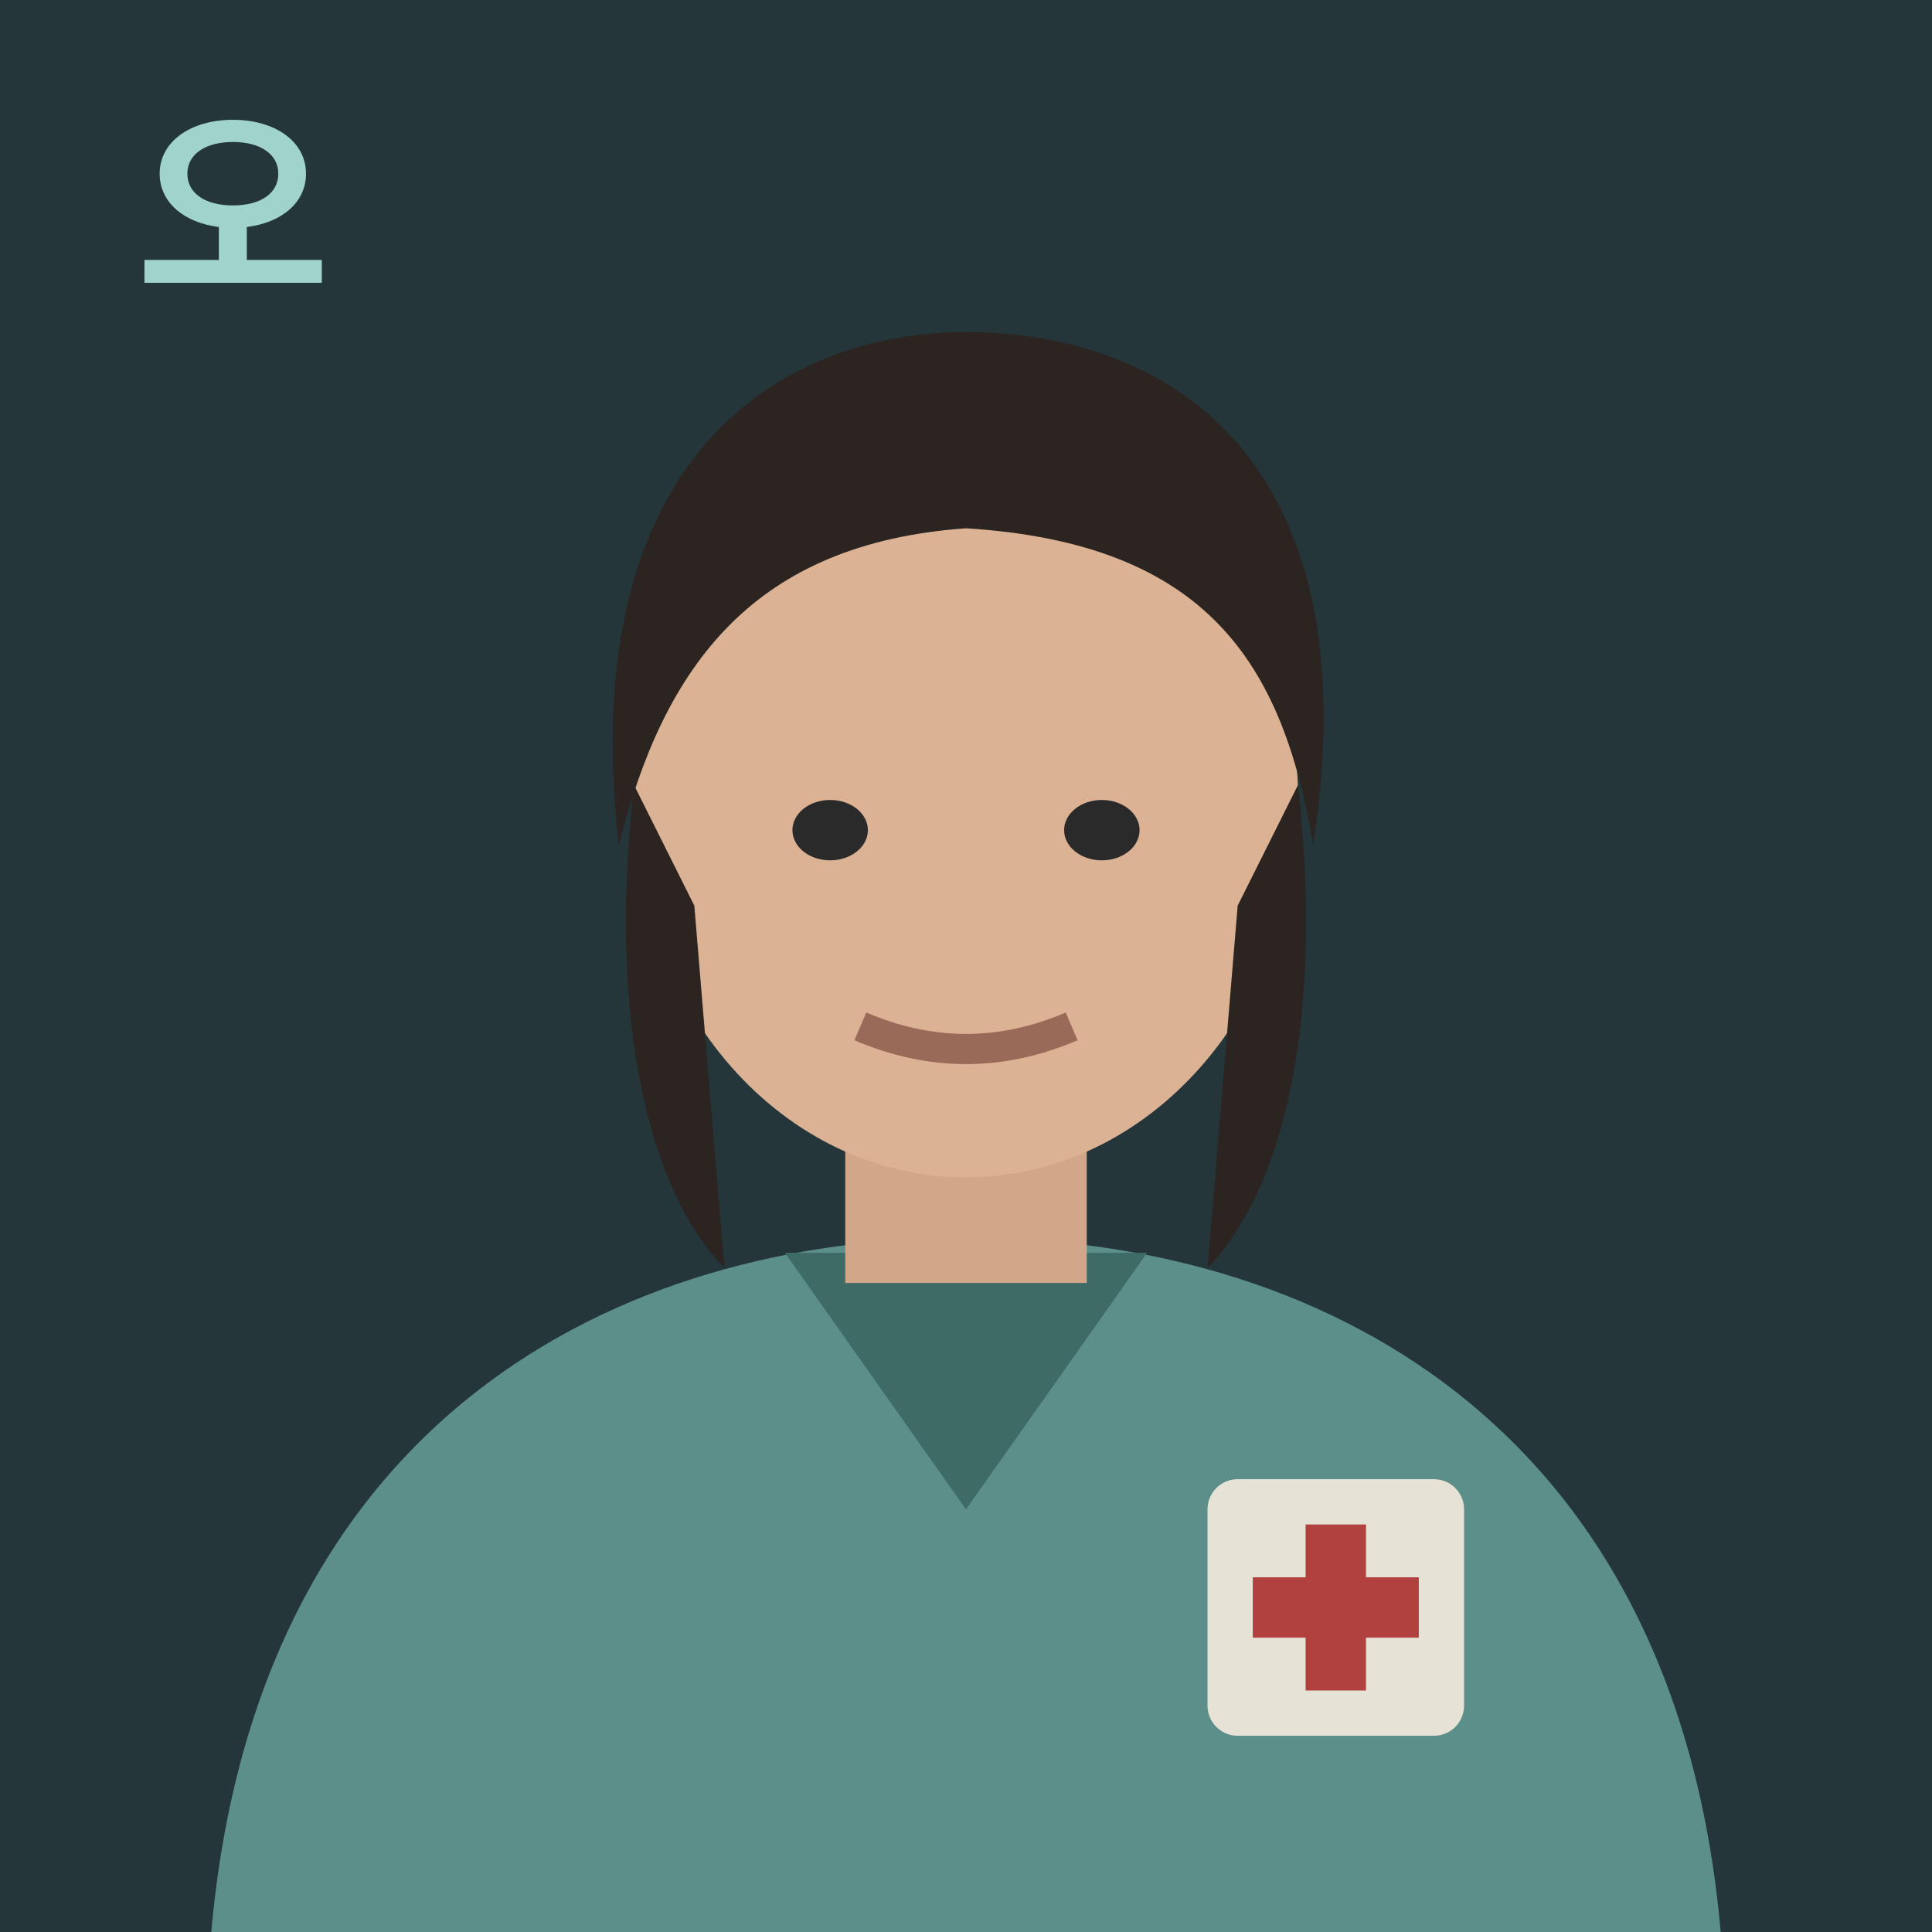
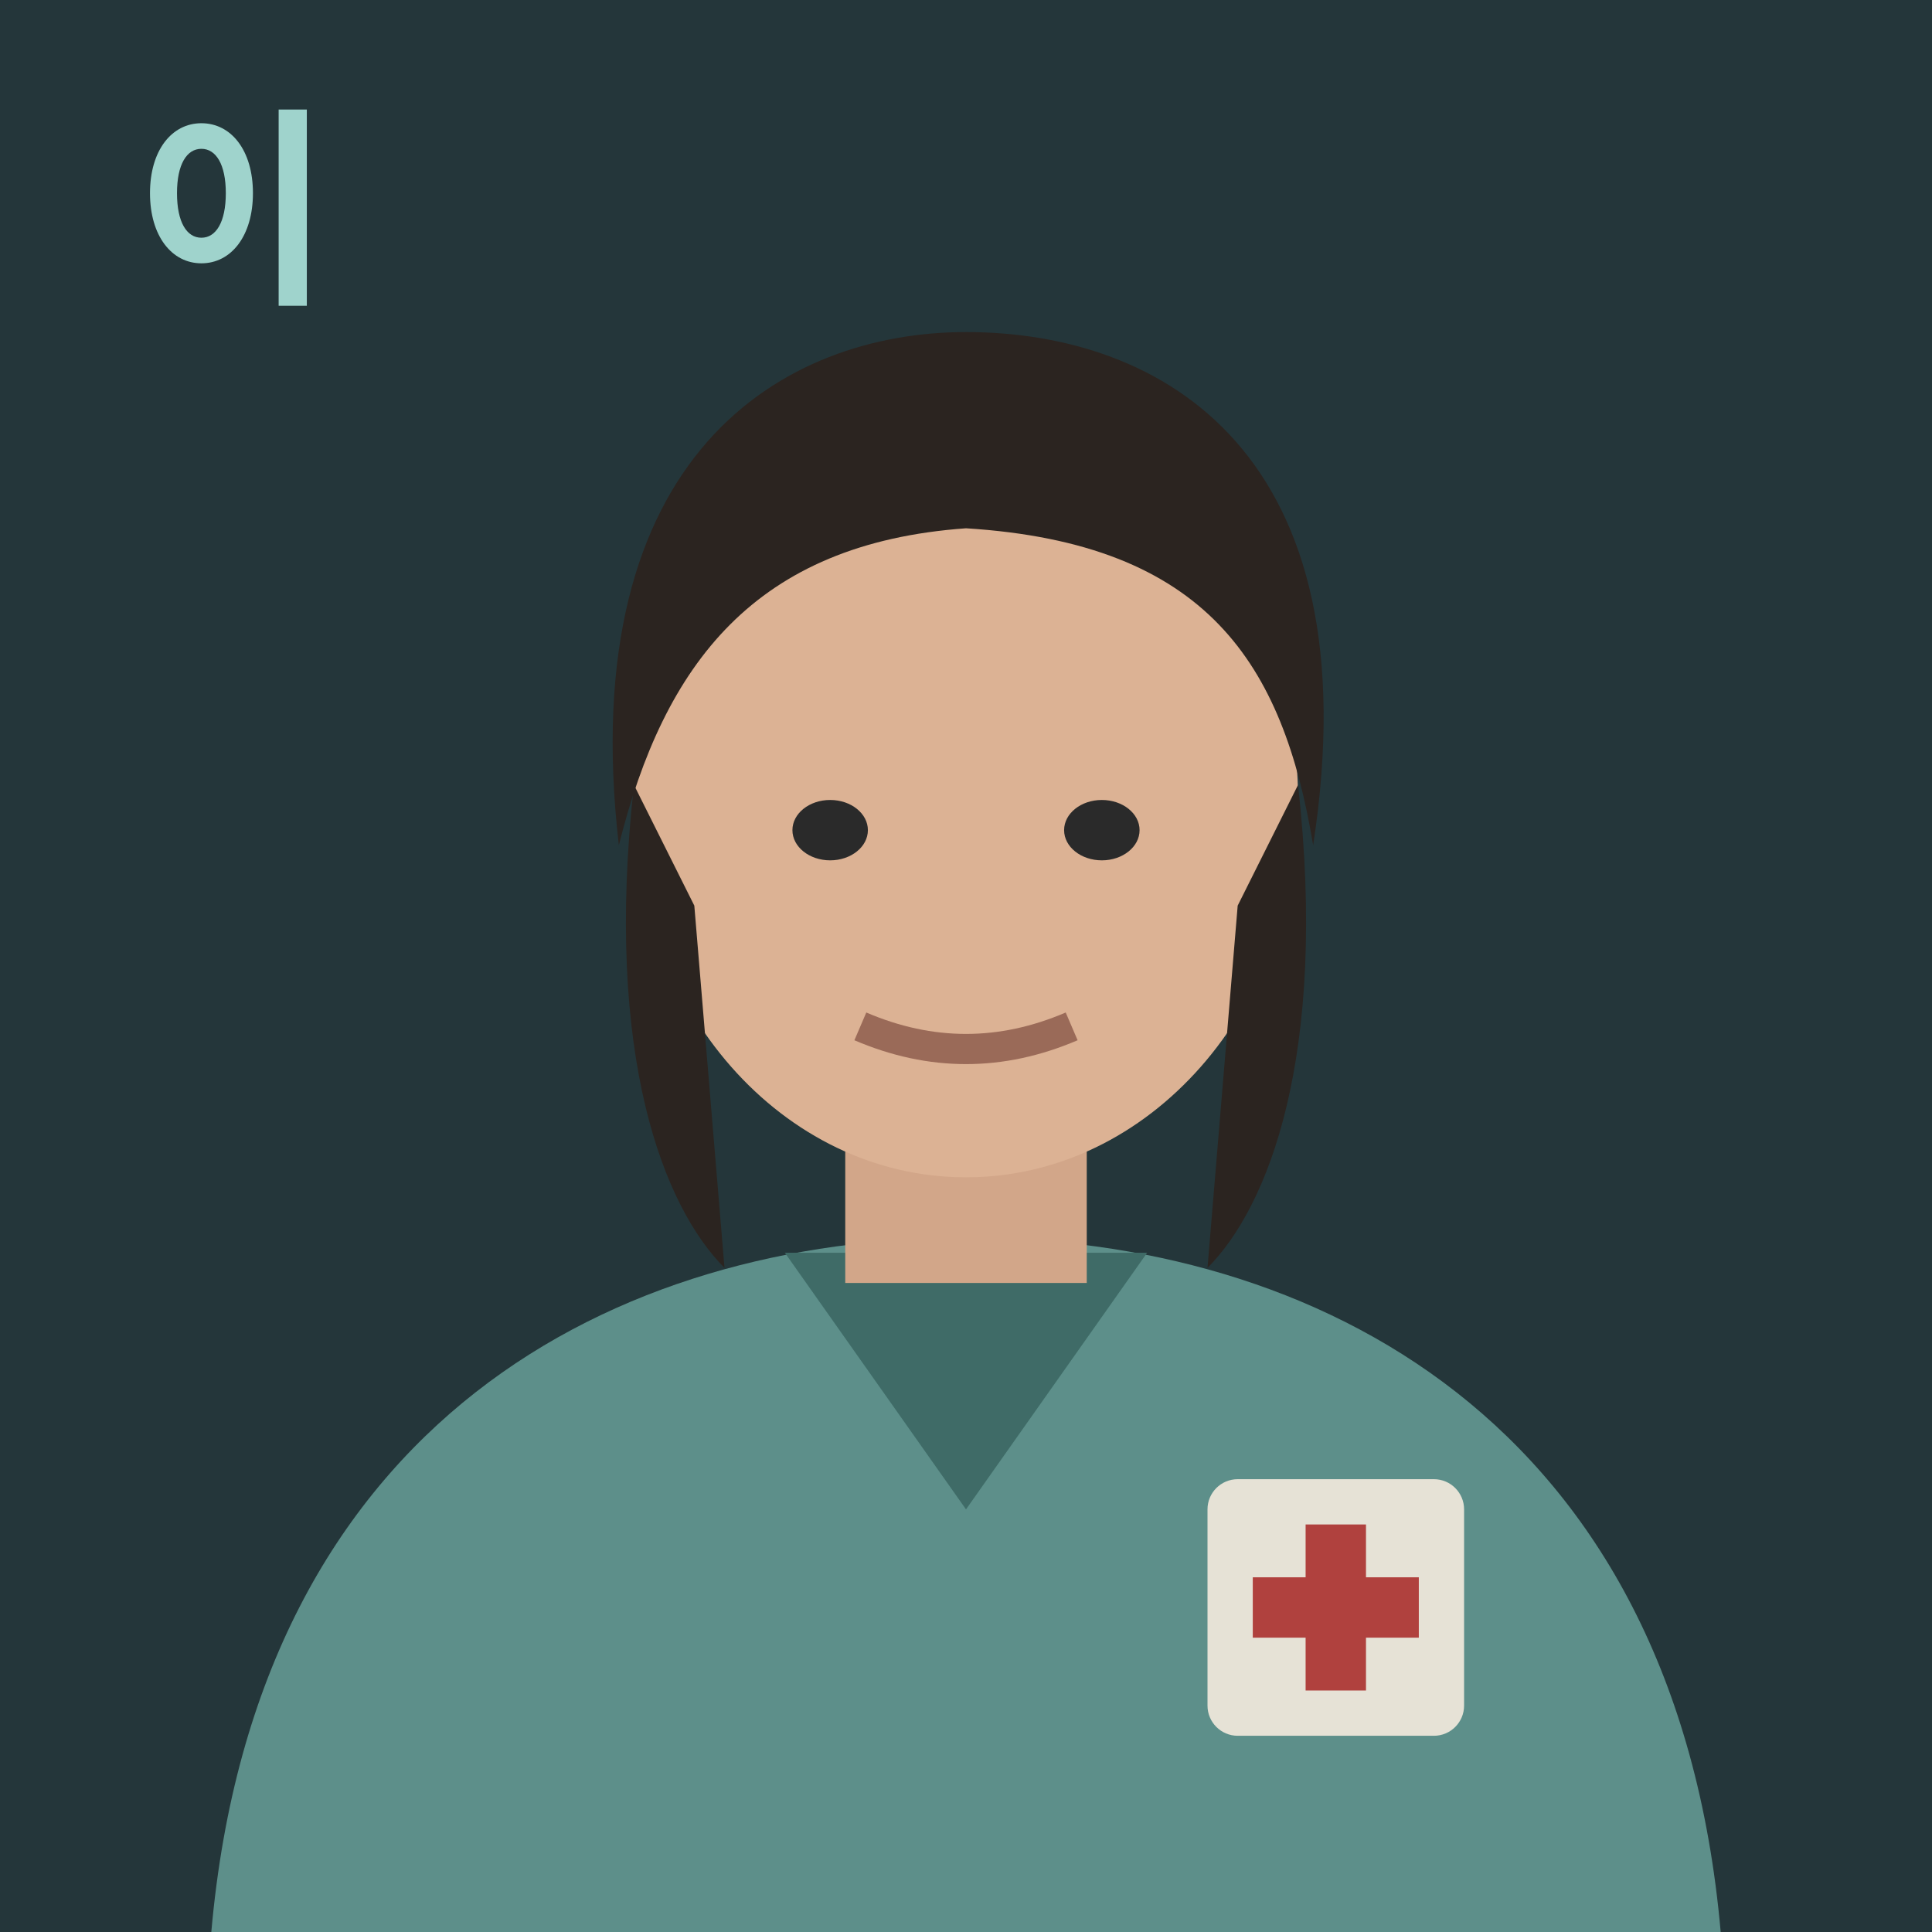
<svg xmlns="http://www.w3.org/2000/svg" viewBox="0 0 256 256">
  <rect width="256" height="256" fill="#24363a" />
  <path d="M28 256 C34 188 82 164 128 164 C174 164 222 188 228 256 Z" fill="#5d8f8a" />
  <path d="M104 166 L128 200 L152 166 Z" fill="#3f6b67" />
  <rect x="160" y="196" width="34" height="34" rx="4" fill="#e6e2d6" />
  <rect x="173" y="202" width="8" height="22" fill="#b0413e" />
  <rect x="166" y="209" width="22" height="8" fill="#b0413e" />
  <rect x="112" y="140" width="32" height="30" fill="#d2a689" />
  <ellipse cx="128" cy="106" rx="44" ry="50" fill="#dcb294" />
  <path d="M82 112 C76 60 104 44 128 44 C154 44 182 60 174 112 C170 88 160 72 128 70 C100 72 88 88 82 112 Z" fill="#2b2420" />
  <path d="M84 104 C80 140 88 160 96 168 L92 120 Z" fill="#2b2420" />
  <path d="M172 104 C176 140 168 160 160 168 L164 120 Z" fill="#2b2420" />
  <ellipse cx="110" cy="110" rx="5" ry="4" fill="#2a2a2a" />
  <ellipse cx="146" cy="110" rx="5" ry="4" fill="#2a2a2a" />
  <path d="M114 136 Q128 142 142 136" stroke="#9a6a58" stroke-width="4" fill="none" />
-   <text x="18" y="38" font-family="Malgun Gothic, sans-serif" font-size="28" font-weight="700" fill="#9fd3cc">오</text>
+   <text x="18" y="38" font-family="Malgun Gothic, sans-serif" font-size="28" font-weight="700" fill="#9fd3cc">이</text>
</svg>
